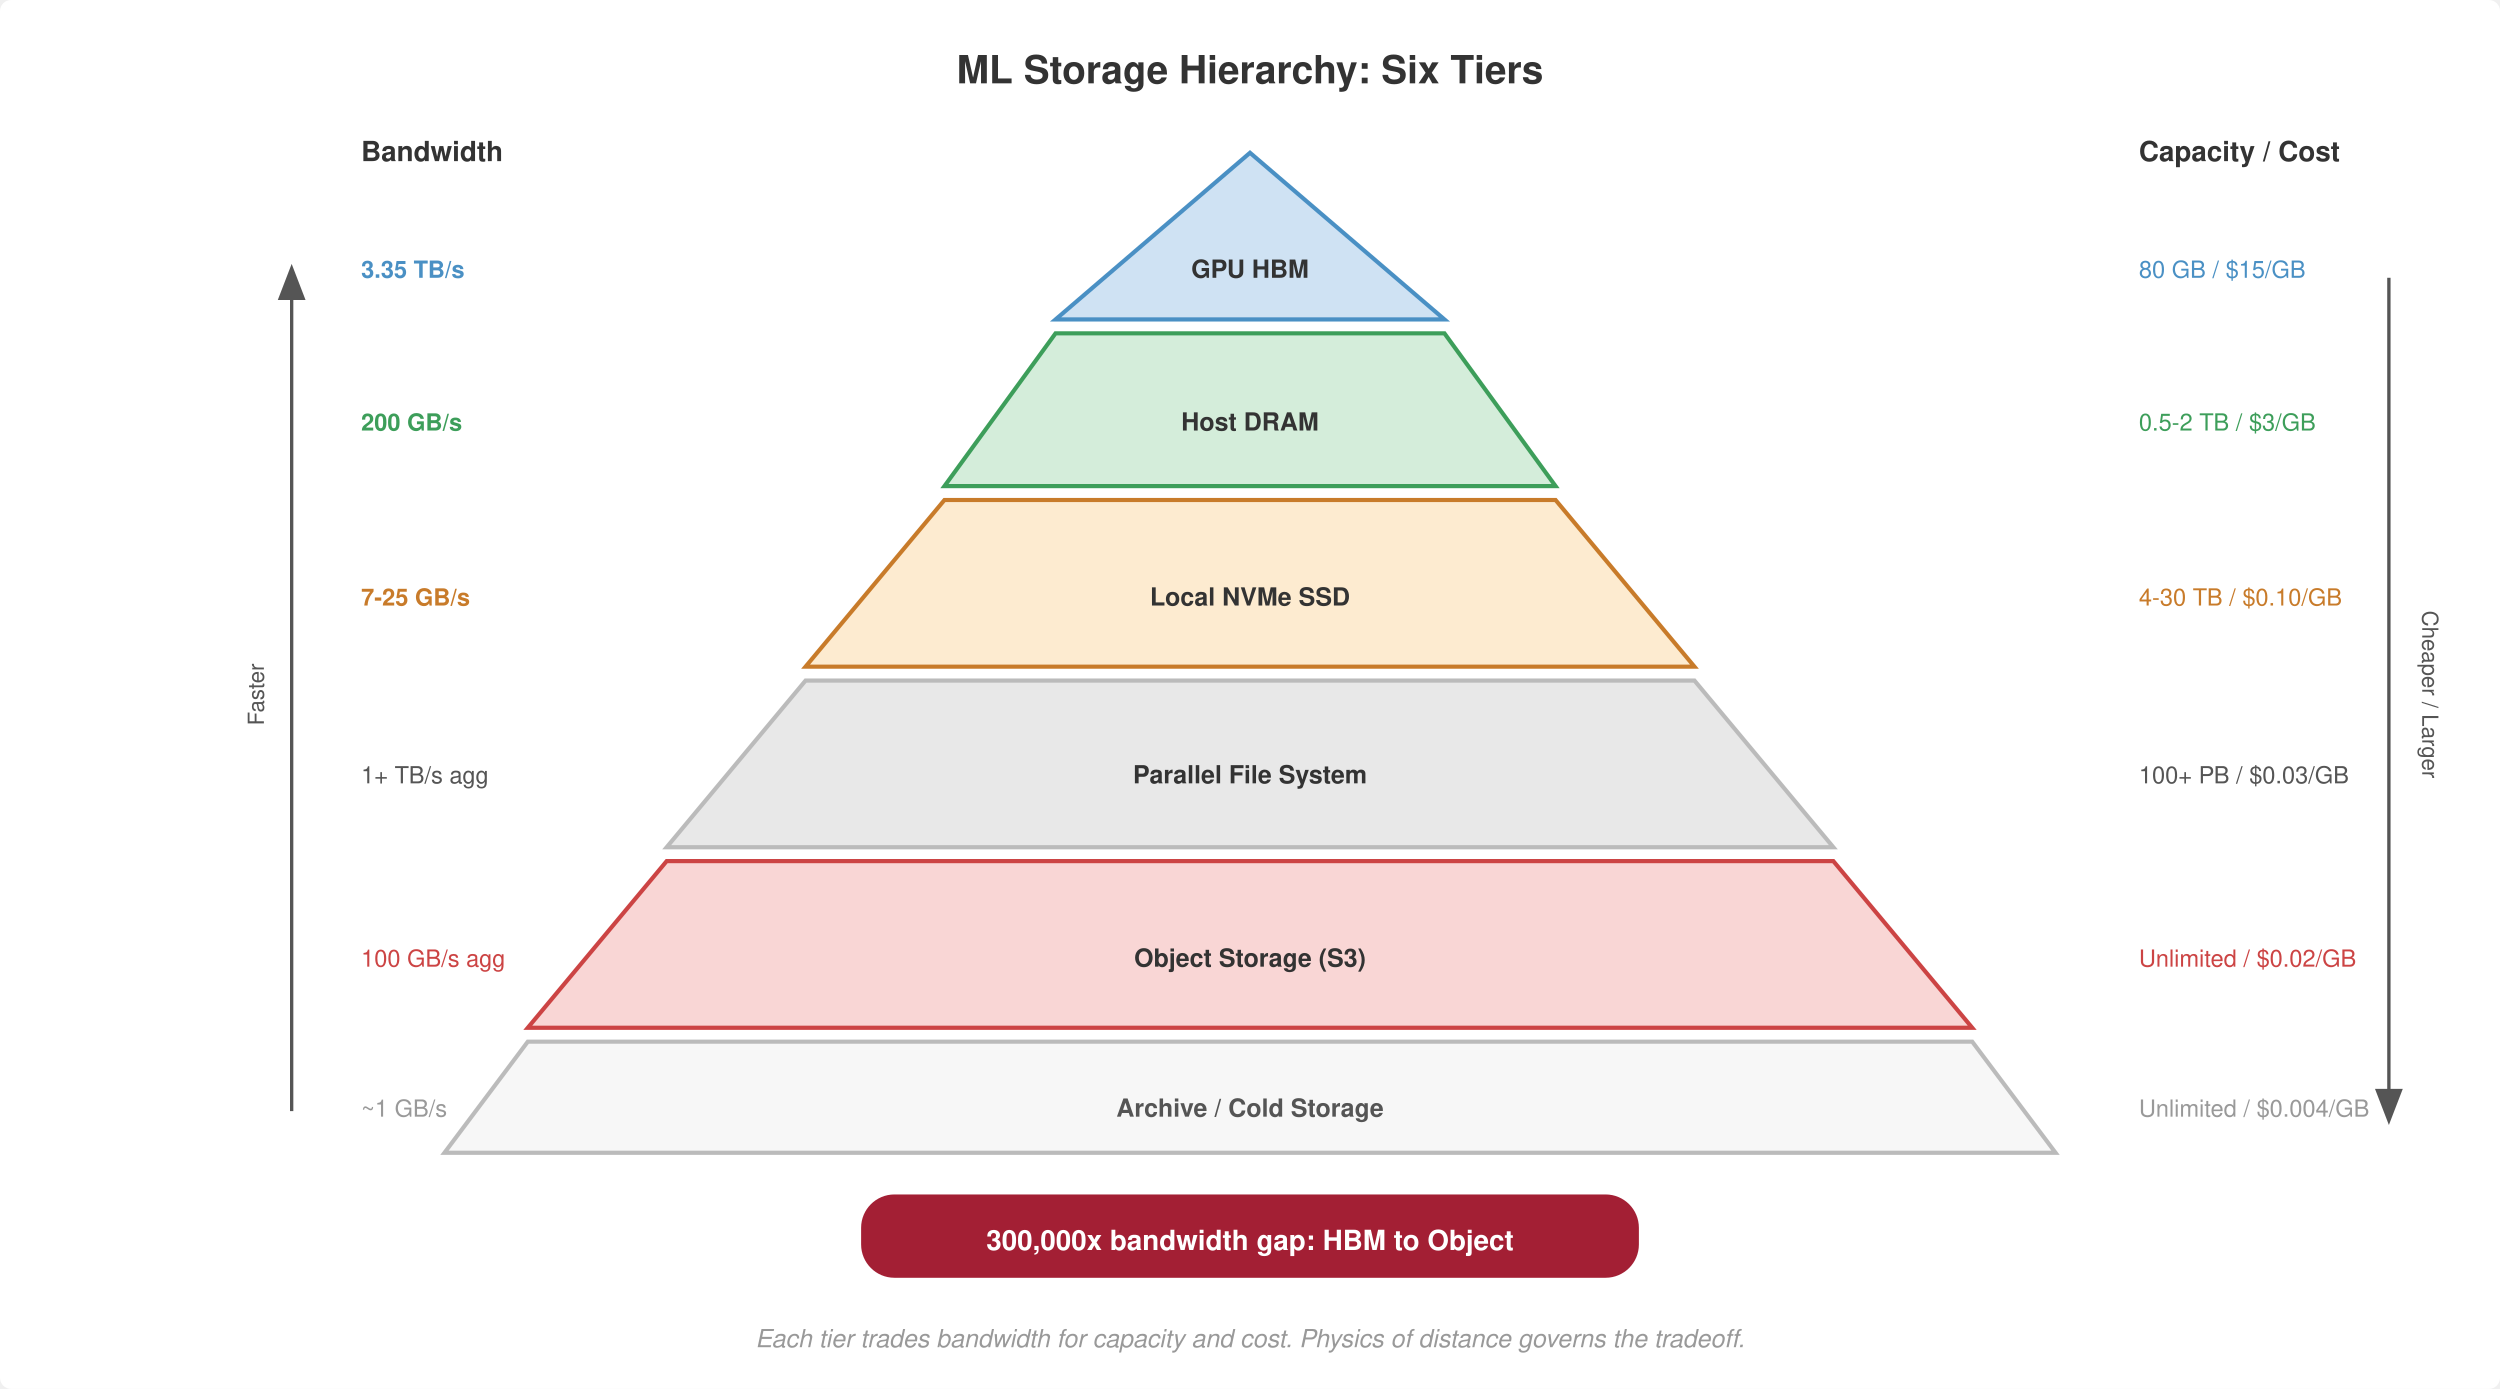
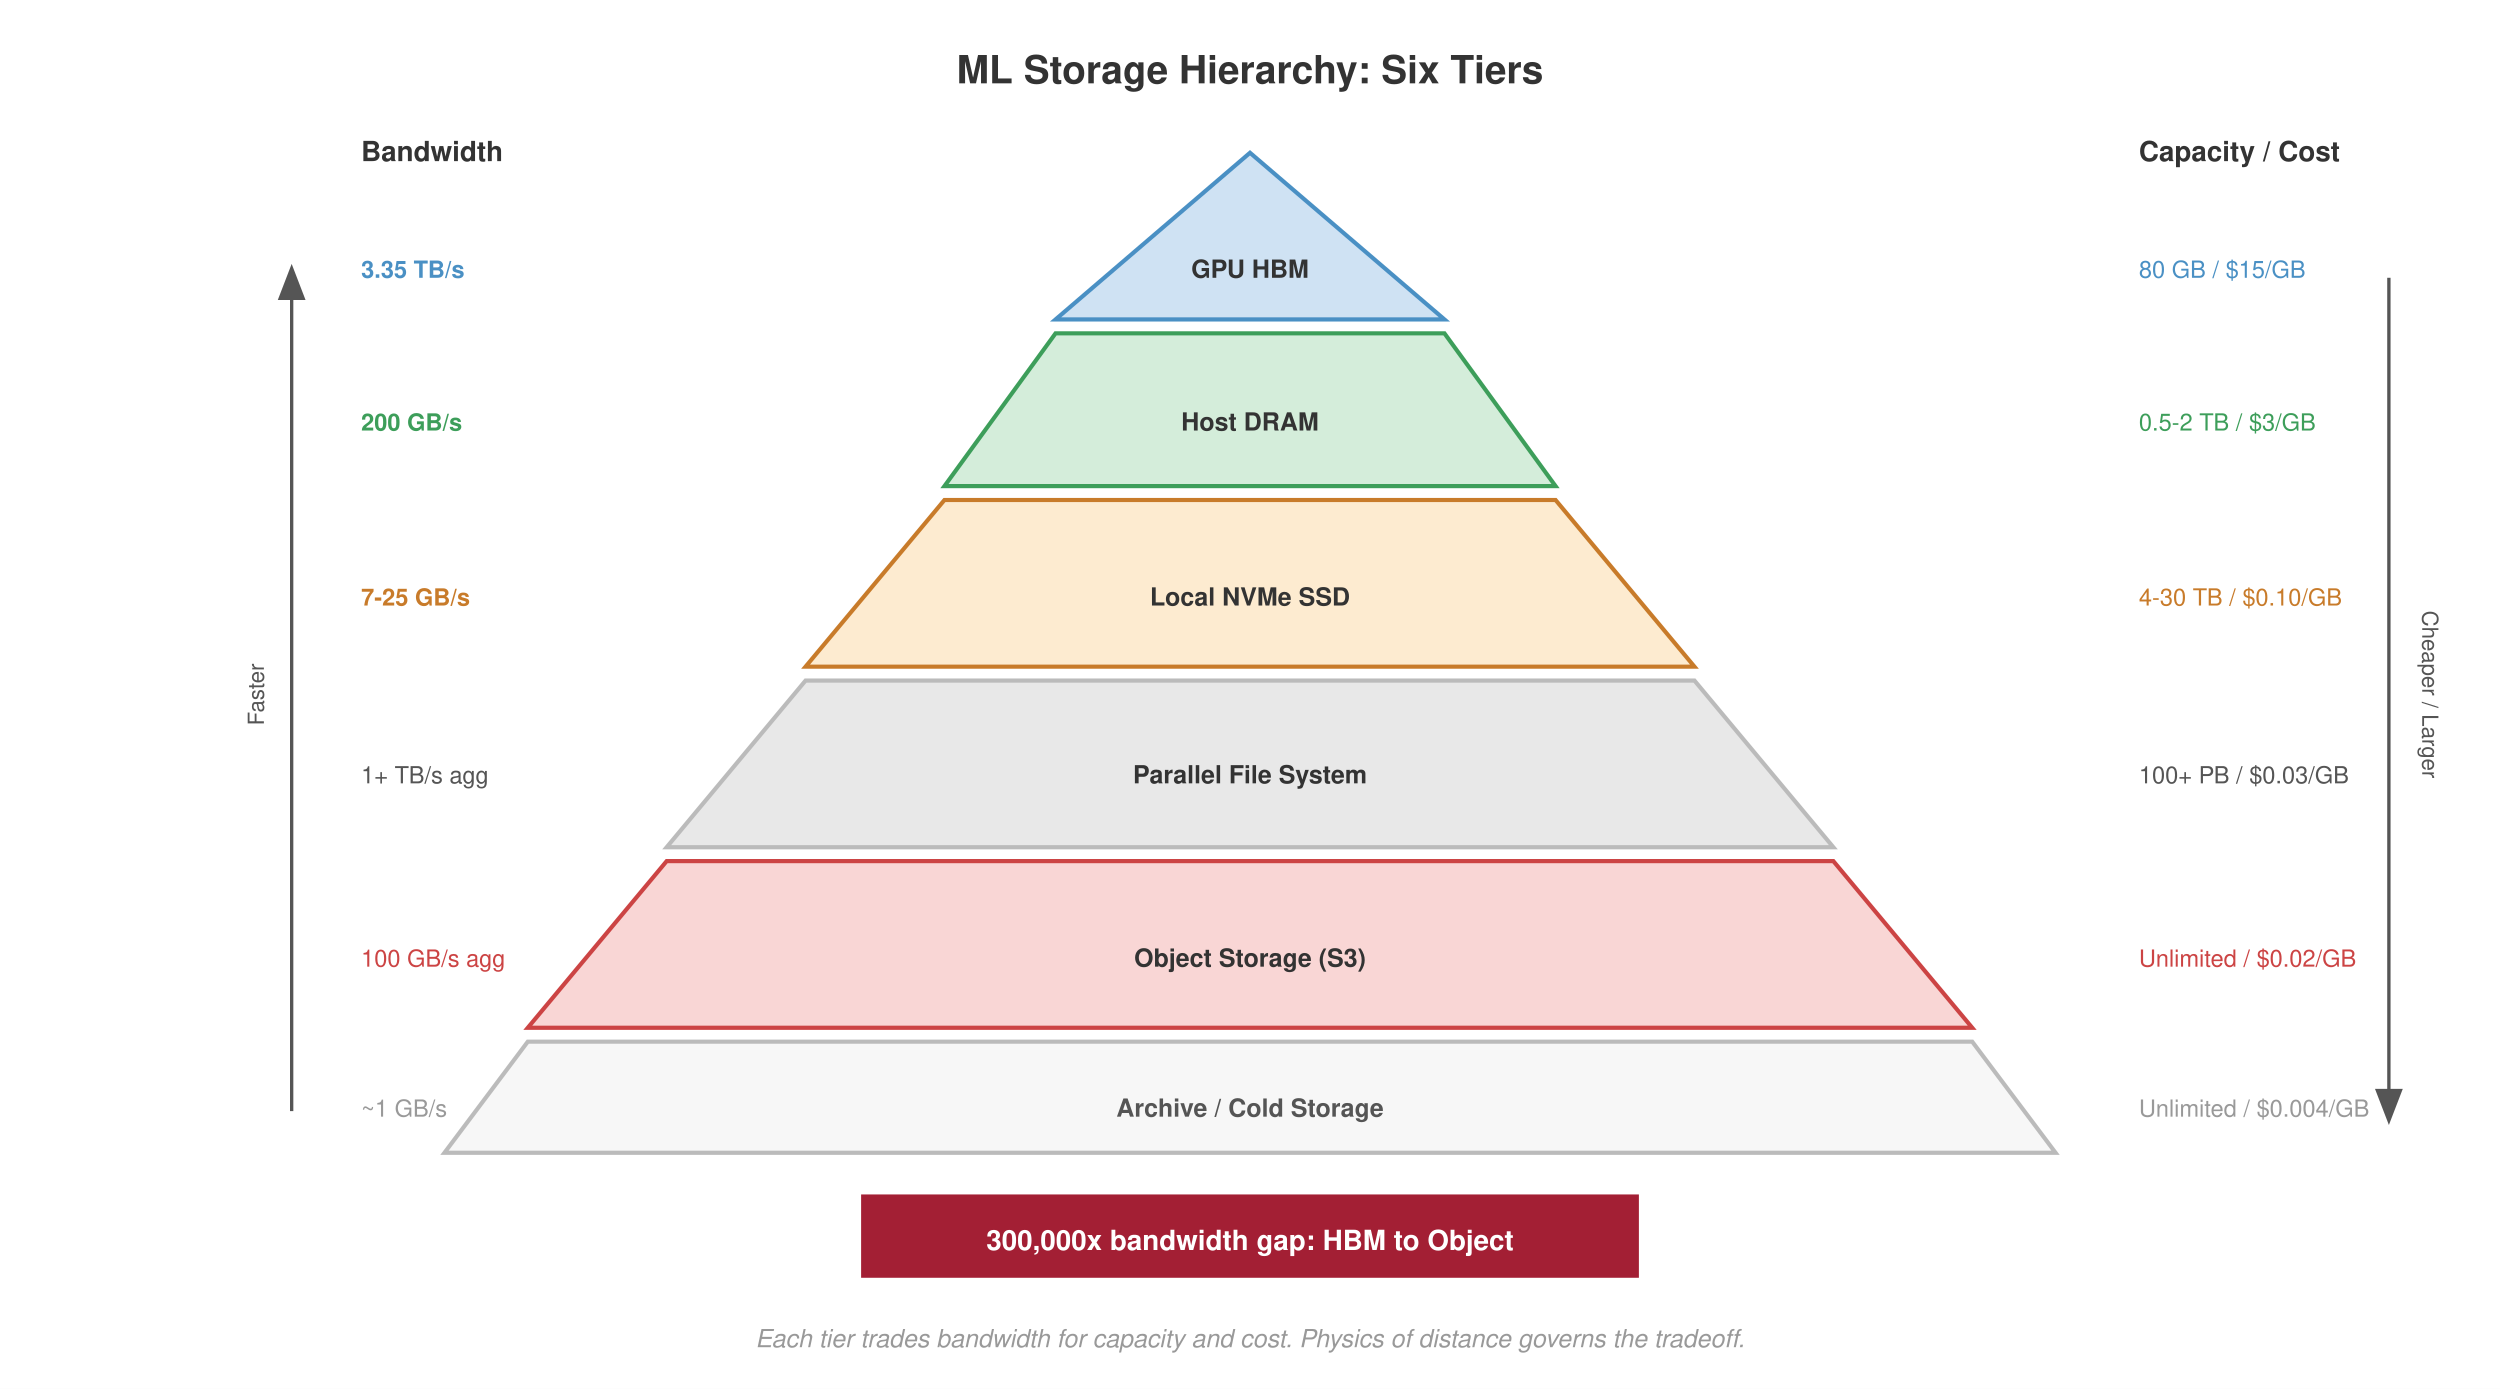
<svg xmlns="http://www.w3.org/2000/svg" viewBox="0 0 900 500" font-family="Helvetica, Arial, sans-serif">
-   <rect width="900" height="500" fill="#fff" rx="4" />
+   <rect width="900" height="500" fill="#fff" />
  <text x="450" y="30" font-size="14" font-weight="700" fill="#333" text-anchor="middle">ML Storage Hierarchy: Six Tiers</text>
  <polygon points="450,55 520,115 380,115" fill="#cfe2f3" stroke="#4a90c4" stroke-width="1.5" />
  <text x="450" y="100" font-size="9" font-weight="700" fill="#333" text-anchor="middle">GPU HBM</text>
  <polygon points="380,120 520,120 560,175 340,175" fill="#d4edda" stroke="#3d9e5a" stroke-width="1.5" />
  <text x="450" y="155" font-size="9" font-weight="700" fill="#333" text-anchor="middle">Host DRAM</text>
  <polygon points="340,180 560,180 610,240 290,240" fill="#fdebd0" stroke="#c87b2a" stroke-width="1.5" />
  <text x="450" y="218" font-size="9" font-weight="700" fill="#333" text-anchor="middle">Local NVMe SSD</text>
  <polygon points="290,245 610,245 660,305 240,305" fill="#e8e8e8" stroke="#bbb" stroke-width="1.5" />
  <text x="450" y="282" font-size="9" font-weight="700" fill="#333" text-anchor="middle">Parallel File System</text>
  <polygon points="240,310 660,310 710,370 190,370" fill="#f9d6d5" stroke="#c44" stroke-width="1.5" />
  <text x="450" y="348" font-size="9" font-weight="700" fill="#333" text-anchor="middle">Object Storage (S3)</text>
  <polygon points="190,375 710,375 740,415 160,415" fill="#f7f7f7" stroke="#bbb" stroke-width="1.5" />
  <text x="450" y="402" font-size="9" font-weight="700" fill="#555" text-anchor="middle">Archive / Cold Storage</text>
  <text x="130" y="58" font-size="10" font-weight="700" fill="#333">Bandwidth</text>
  <text x="130" y="100" font-size="8.5" fill="#4a90c4" font-weight="700">3.35 TB/s</text>
  <text x="130" y="155" font-size="8.5" fill="#3d9e5a" font-weight="700">200 GB/s</text>
  <text x="130" y="218" font-size="8.5" fill="#c87b2a" font-weight="700">7-25 GB/s</text>
  <text x="130" y="282" font-size="8.5" fill="#555">1+ TB/s agg</text>
  <text x="130" y="348" font-size="8.5" fill="#c44">100 GB/s agg</text>
  <text x="130" y="402" font-size="8.5" fill="#999">~1 GB/s</text>
  <text x="770" y="58" font-size="10" font-weight="700" fill="#333">Capacity / Cost</text>
  <text x="770" y="100" font-size="8.5" fill="#4a90c4">80 GB / $15/GB</text>
  <text x="770" y="155" font-size="8.5" fill="#3d9e5a">0.5-2 TB / $3/GB</text>
  <text x="770" y="218" font-size="8.5" fill="#c87b2a">4-30 TB / $0.10/GB</text>
  <text x="770" y="282" font-size="8.5" fill="#555">100+ PB / $0.03/GB</text>
  <text x="770" y="348" font-size="8.5" fill="#c44">Unlimited / $0.02/GB</text>
  <text x="770" y="402" font-size="8.5" fill="#999">Unlimited / $0.004/GB</text>
  <line x1="105" y1="100" x2="105" y2="400" stroke="#555" stroke-width="1.2" />
  <polygon points="105,95 100,108 110,108" fill="#555" />
  <text x="95" y="250" font-size="8" fill="#555" text-anchor="middle" transform="rotate(-90, 95, 250)">Faster</text>
  <line x1="860" y1="100" x2="860" y2="400" stroke="#555" stroke-width="1.2" />
  <polygon points="860,405 855,392 865,392" fill="#555" />
  <text x="872" y="250" font-size="8" fill="#555" text-anchor="middle" transform="rotate(90, 872, 250)">Cheaper / Larger</text>
-   <rect x="310" y="430" width="280" height="30" rx="12" fill="#a31f34" stroke="none" />
+   <rect x="310" y="430" width="280" height="30" fill="#a31f34" stroke="none" />
  <text x="450" y="450" font-size="10" font-weight="700" fill="#fff" text-anchor="middle">300,000x bandwidth gap: HBM to Object</text>
  <text x="450" y="485" font-size="9" fill="#999" font-style="italic" text-anchor="middle">Each tier trades bandwidth for capacity and cost. Physics of distance governs the tradeoff.</text>
</svg>
